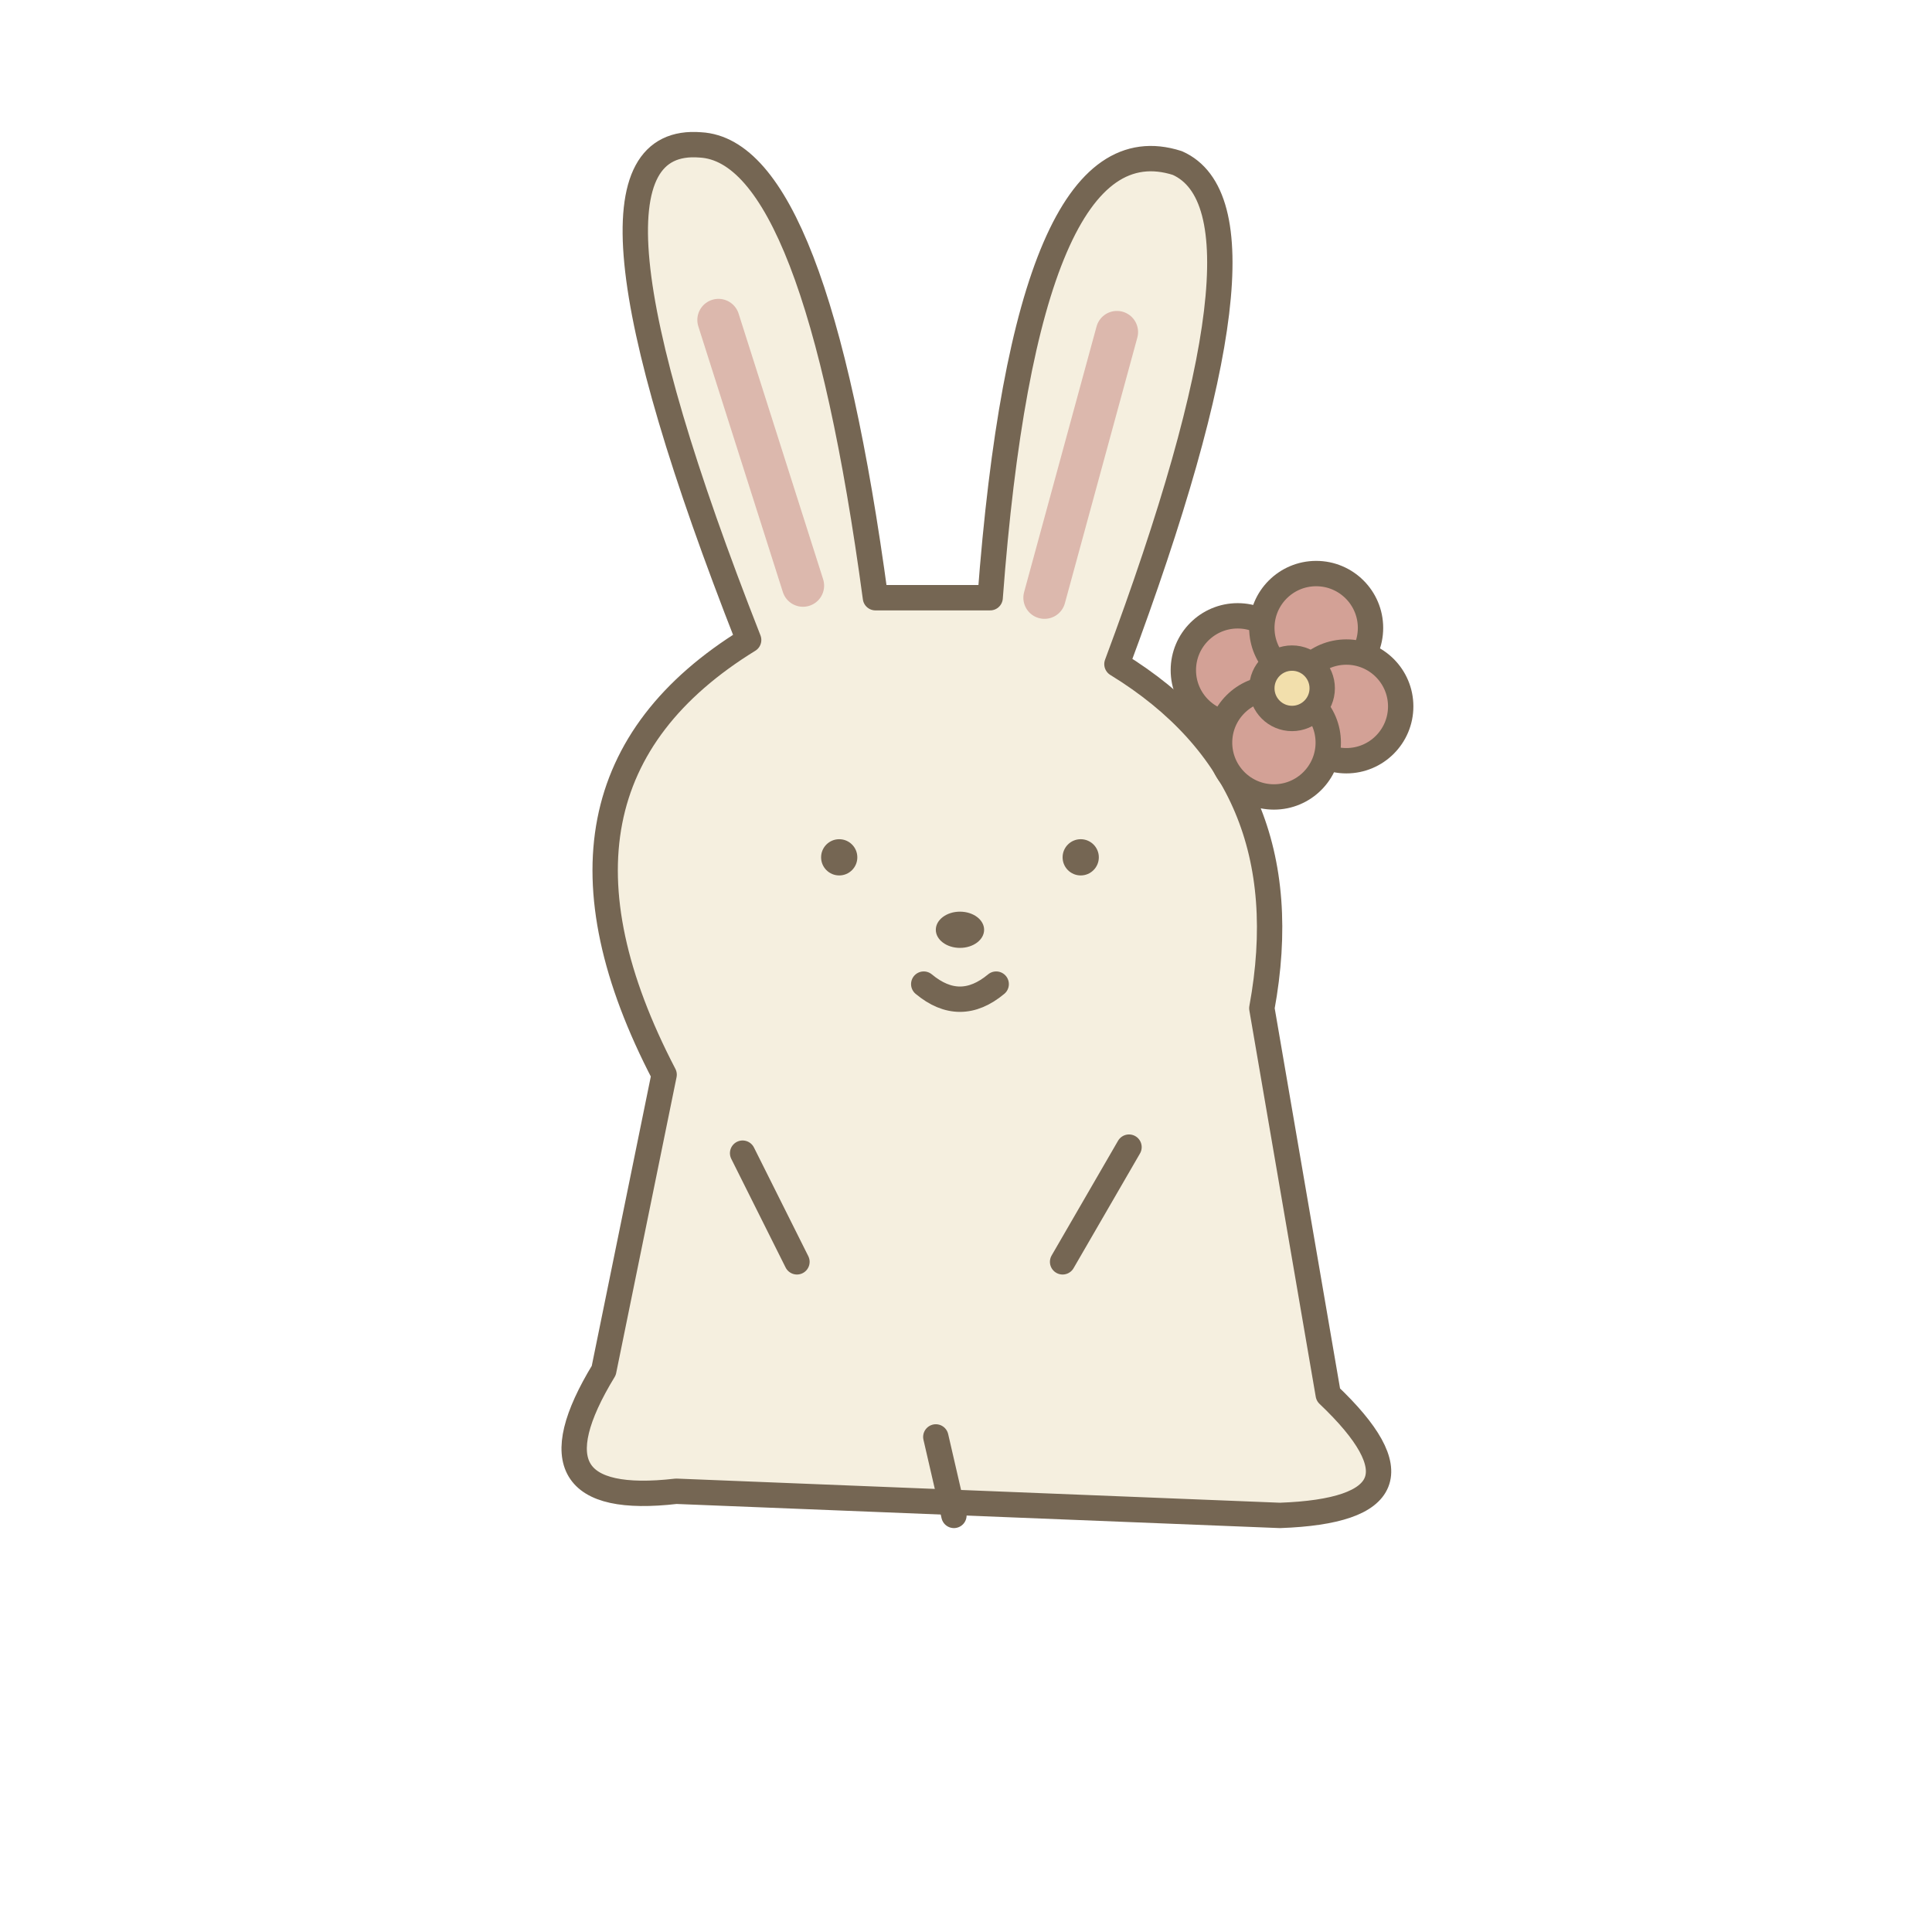
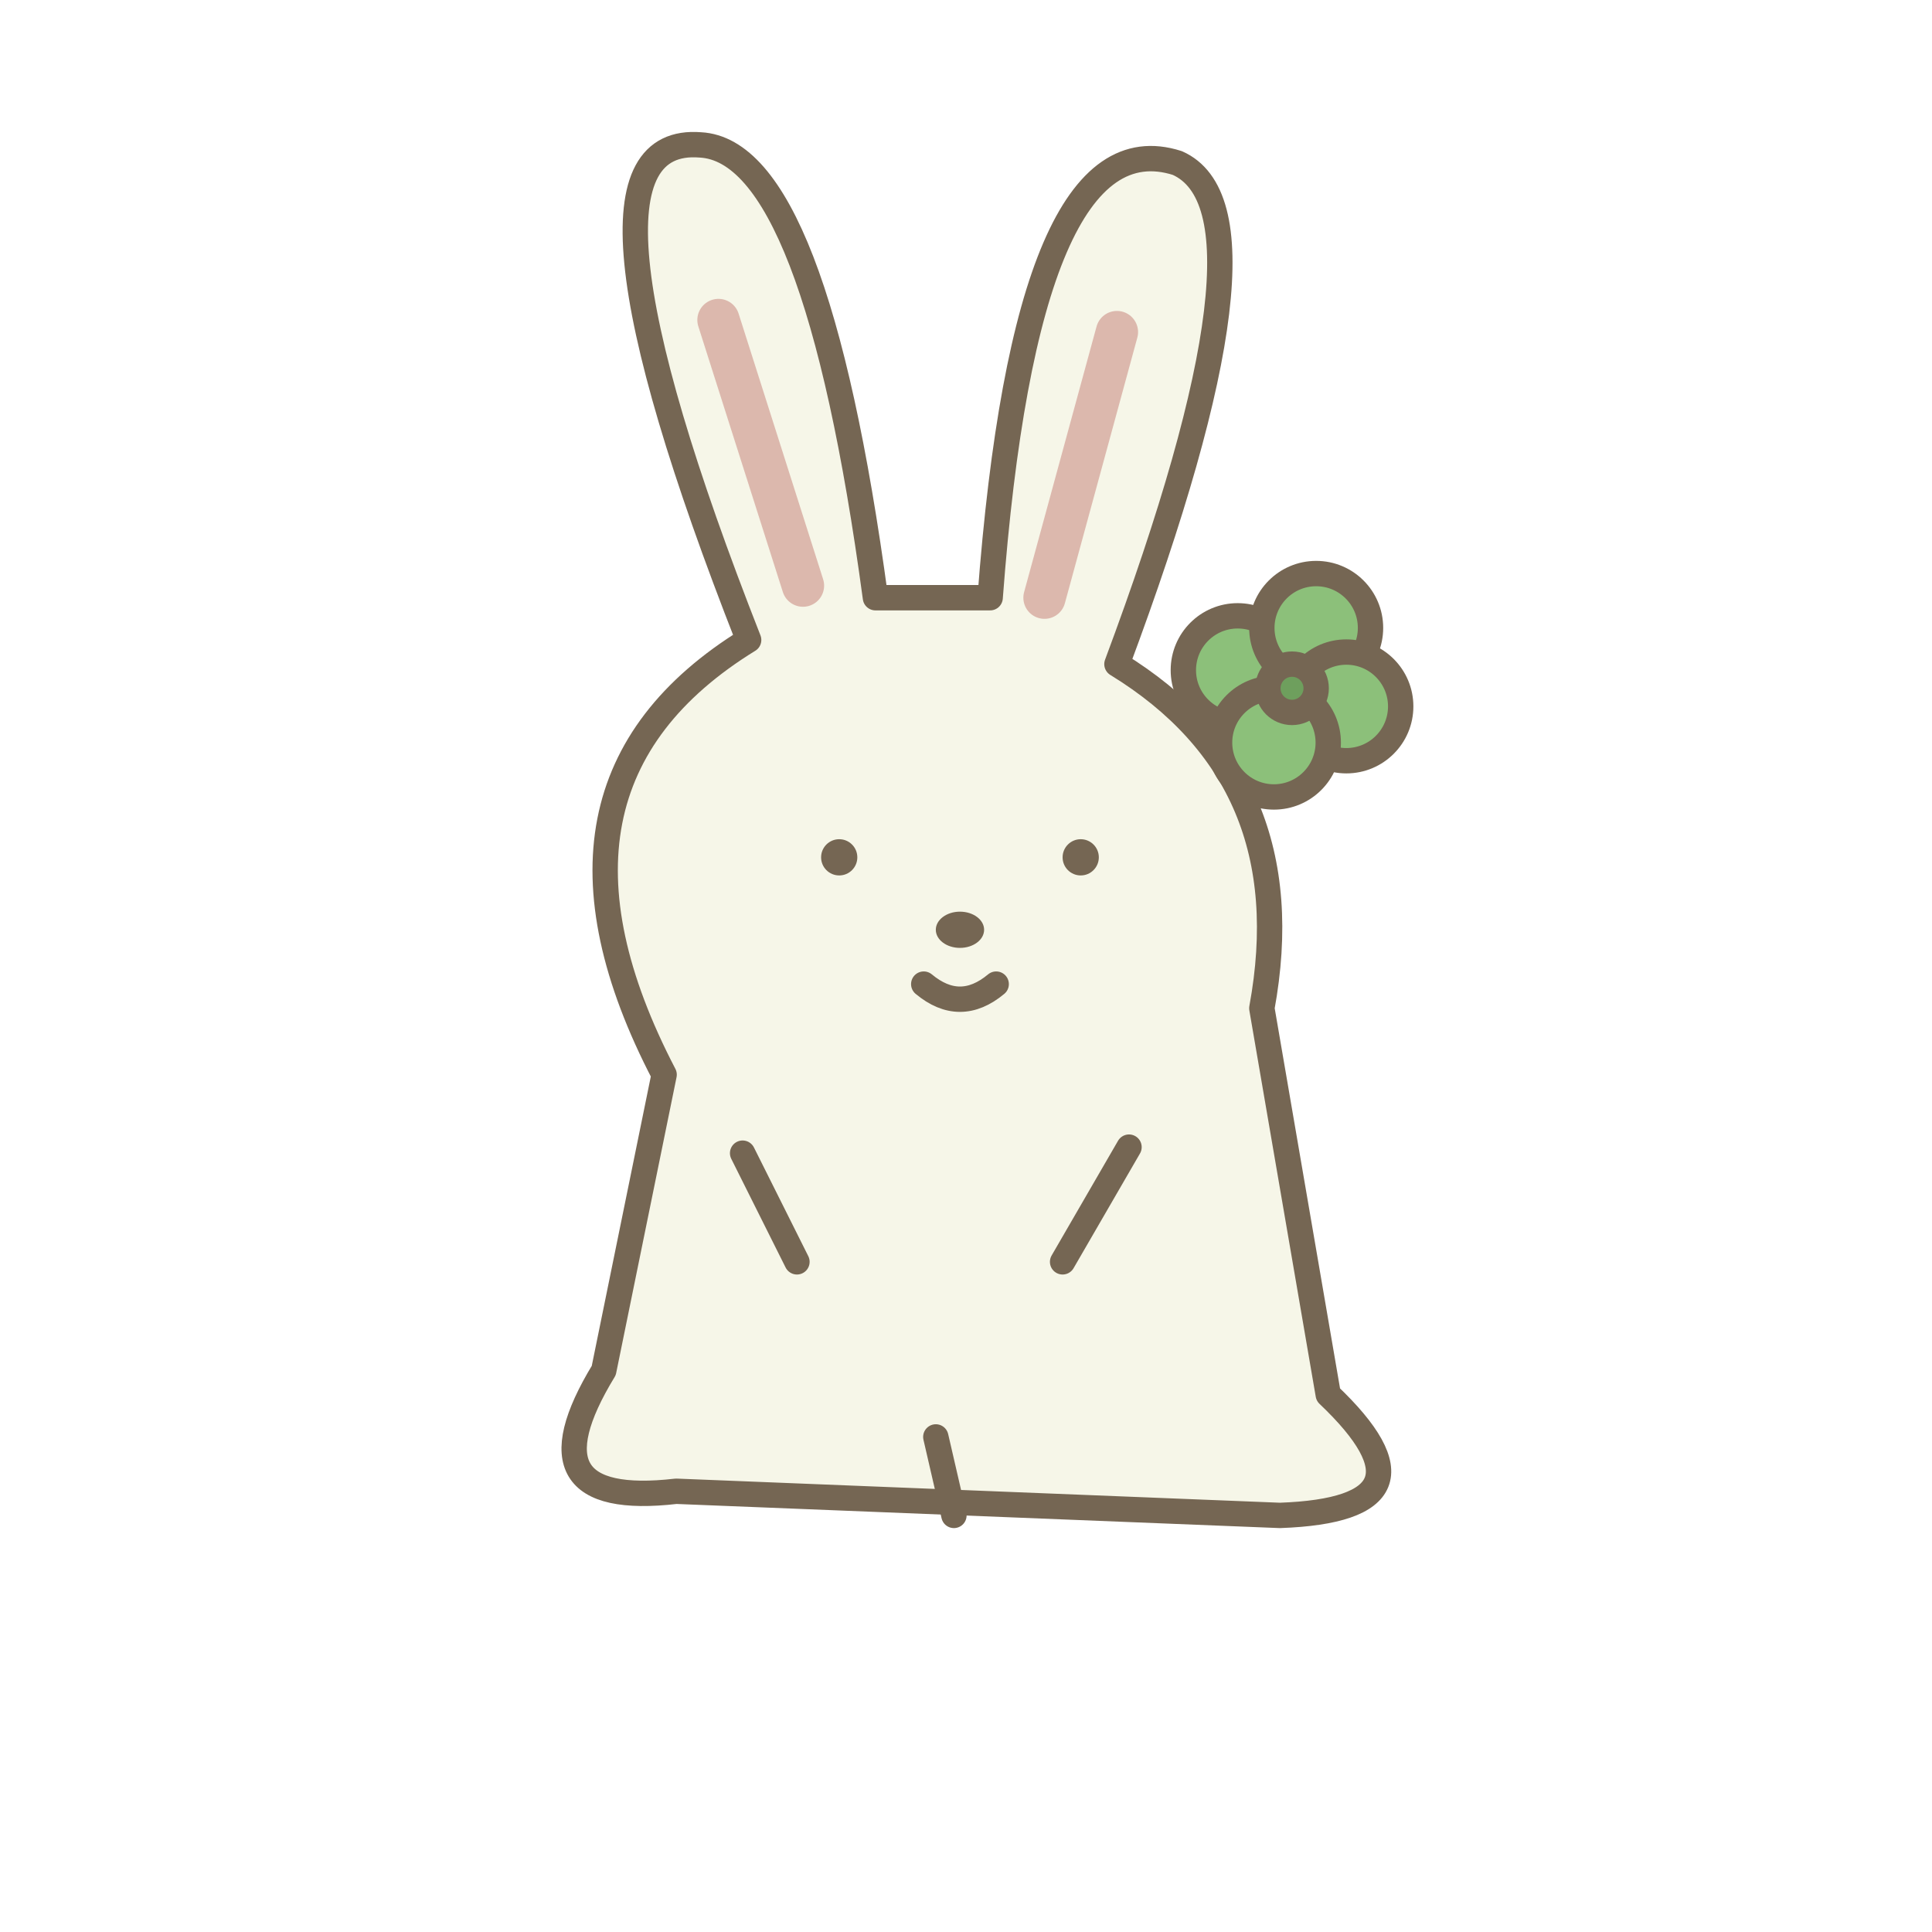
<svg xmlns="http://www.w3.org/2000/svg" viewBox="0 0 320 320" width="320" height="320">
  <g stroke="#756653" stroke-width="4.2" stroke-linecap="round" stroke-linejoin="round">
-     <path fill="#f5efdf" d="M124 106Q91 22 116 24Q135 25 145 99L164 99Q170 19 195 27Q213 35 185 110Q216 129 209 167L220 231Q240 250 212 251L112 247Q86 250 100 227L110 178Q85 130 124 106Z" />
+     <path fill="#f6f6e8" d="M124 106Q91 22 116 24Q135 25 145 99L164 99Q170 19 195 27Q213 35 185 110Q216 129 209 167L220 231Q240 250 212 251L112 247Q86 250 100 227L110 178Q85 130 124 106Z" />
    <path stroke="#dcb8ad" stroke-width="7" d="m119 53 14 44m52-42-12 44" />
    <g fill="#756653" stroke="none">
      <circle cx="139" cy="142" r="3" />
      <circle cx="179" cy="142" r="3" />
      <ellipse cx="159" cy="154" rx="4" ry="3" />
    </g>
    <path d="M153 163q6 5 12 0" fill="none" />
    <path d="m123 191 9 18m55-19-11 19m-21 29 3 13" />
-     <g fill="#d3a196">
+     <g fill="#8cc07a">
      <circle cx="205" cy="111" r="9" />
      <circle cx="218" cy="104" r="9" />
      <circle cx="223" cy="117" r="9" />
      <circle cx="211" cy="123" r="9" />
    </g>
-     <circle fill="#f2dfac" cx="214" cy="114" r="5" />
+     <circle fill="#6e9f5d" cx="214" cy="114" r="4" />
  </g>
</svg>
